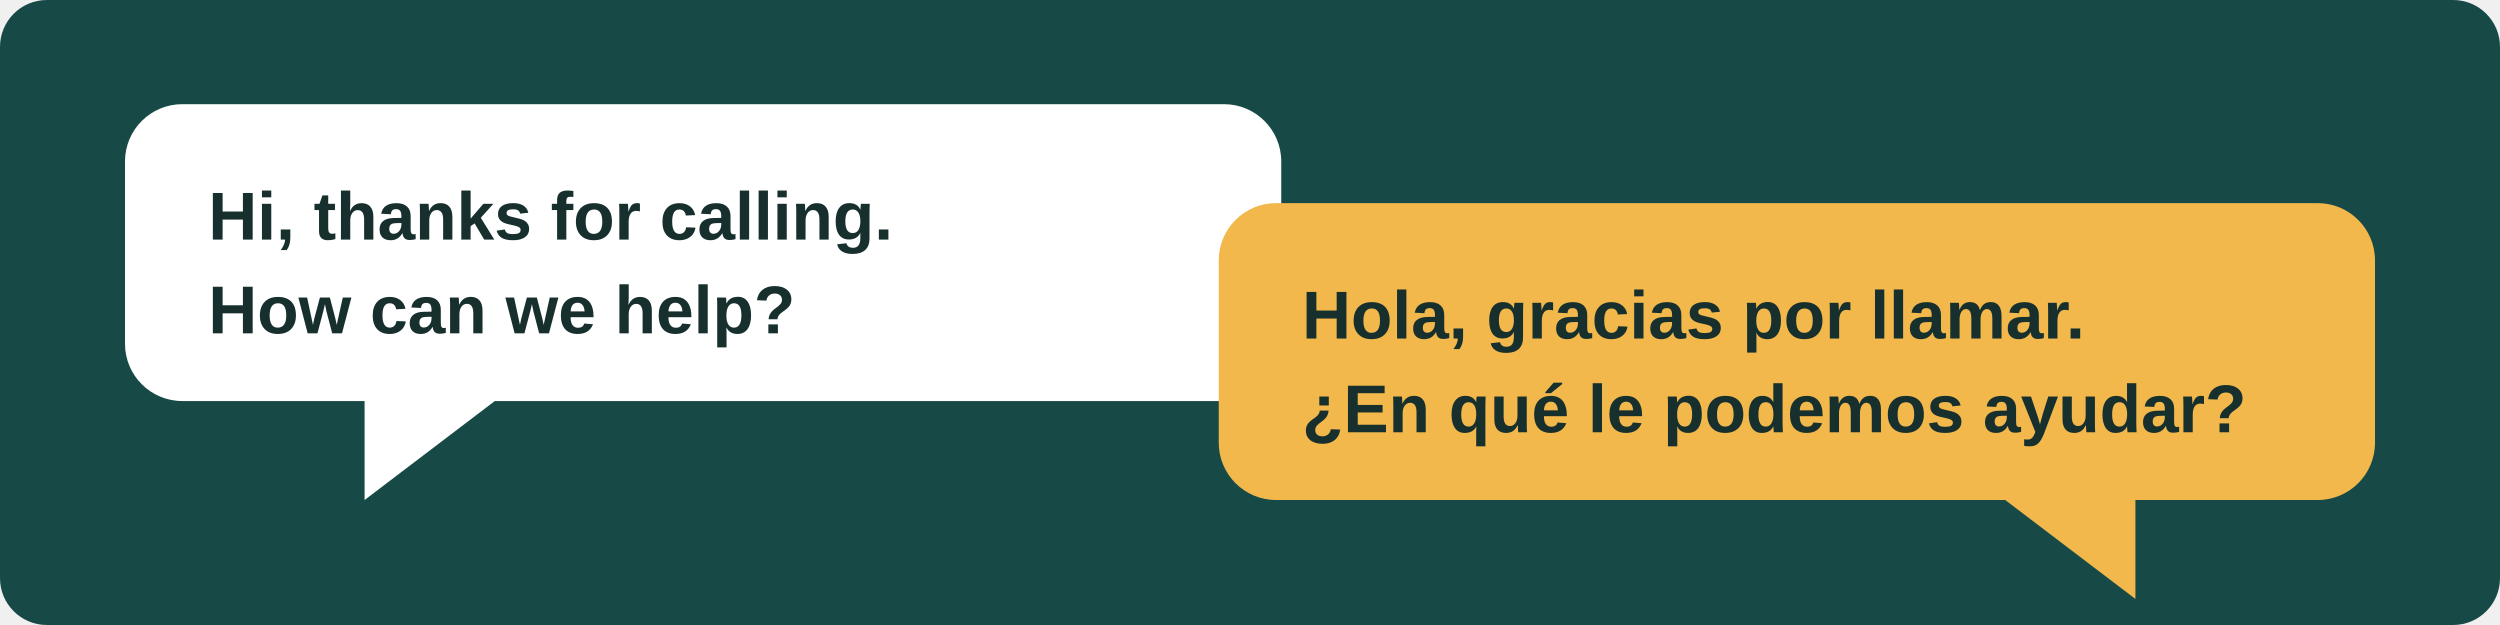
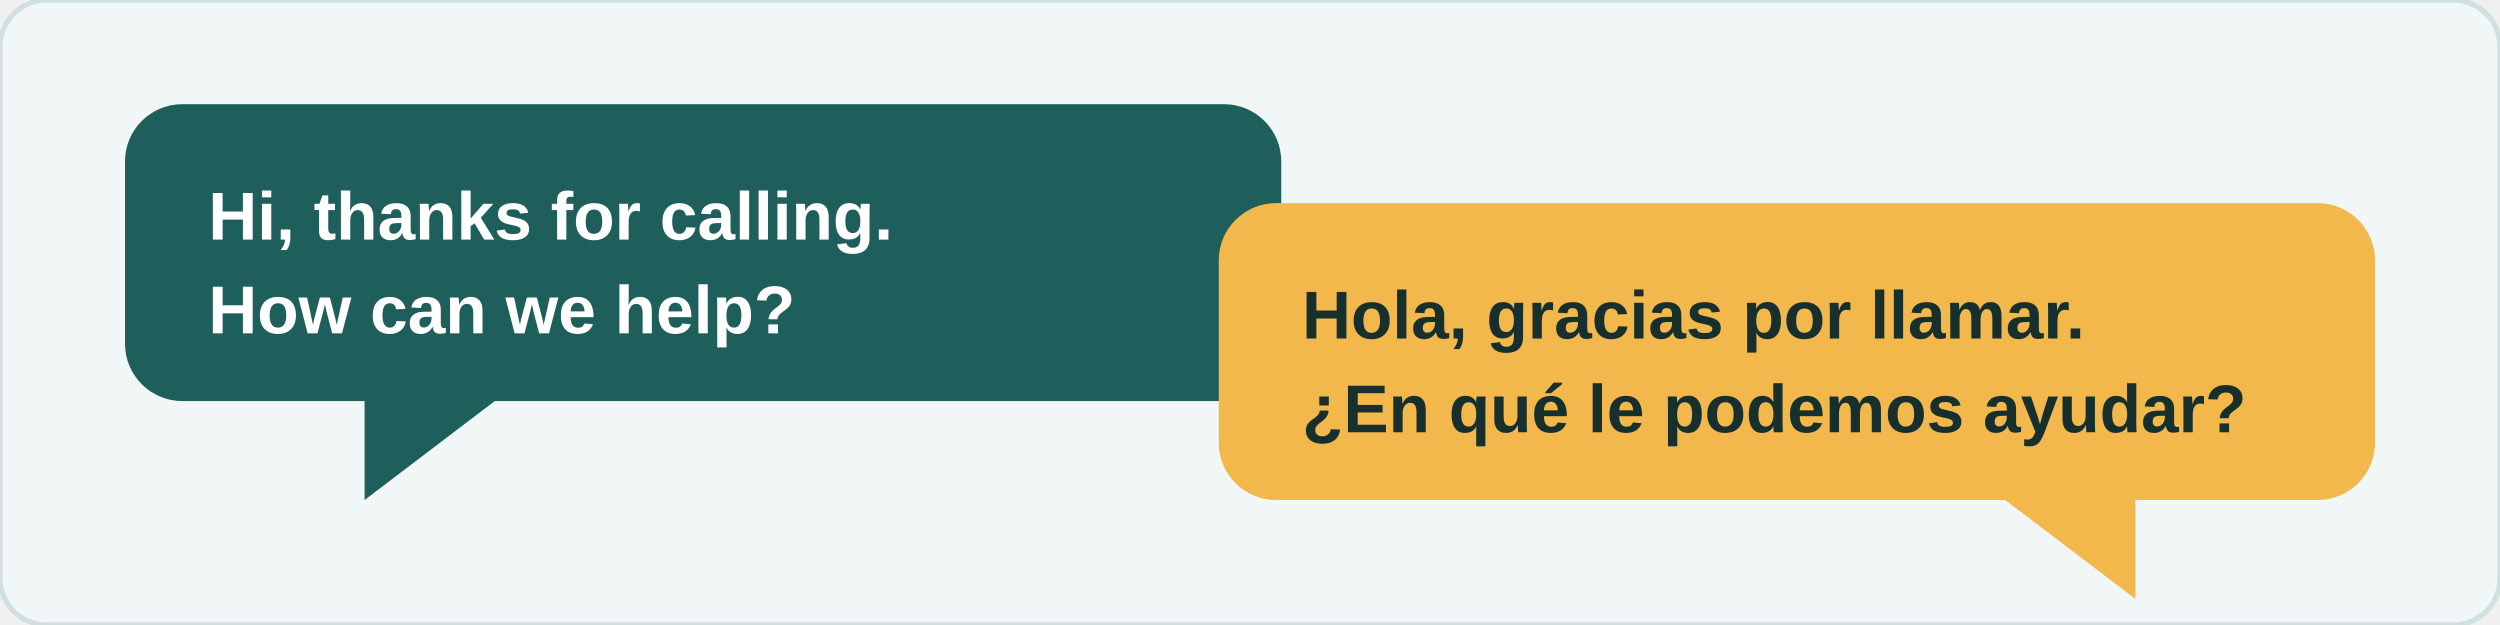
<svg xmlns="http://www.w3.org/2000/svg" viewBox="0 0 960 240" role="img" aria-label="Speech bubbles in English and Spanish">
-   <rect width="960" height="240" rx="18" fill="#174a47" />
+   <rect width="960" height="240" rx="18" fill="#f1f7f6" stroke="#cfe0de" stroke-width="2" />
  <g font-family="Segoe UI,Arial,sans-serif" font-weight="600">
-     <path d="M70 40h400a22 22 0 0122 22v70a22 22 0 01-22 22H190l-50 38v-38H70a22 22 0 01-22-22V62a22 22 0 0122-22z" fill="#fff" />
-     <text x="80" y="92" font-size="26" fill="#17302e">Hi, thanks for calling.</text>
-     <text x="80" y="128" font-size="26" fill="#17302e">How can we help?</text>
+     <path d="M70 40h400a22 22 0 0122 22v70a22 22 0 01-22 22H190l-50 38v-38H70a22 22 0 01-22-22V62a22 22 0 0122-22z" fill="#1f5f5b" />
+     <text x="80" y="92" font-size="26" fill="#ffffff">Hi, thanks for calling.</text>
+     <text x="80" y="128" font-size="26" fill="#ffffff">How can we help?</text>
    <path d="M490 78h400a22 22 0 0122 22v70a22 22 0 01-22 22h-70v38l-50-38H490a22 22 0 01-22-22v-70a22 22 0 0122-22z" fill="#f2b84b" />
    <text x="500" y="130" font-size="26" fill="#17302e">Hola, gracias por llamar.</text>
    <text x="500" y="166" font-size="26" fill="#17302e">¿En qué le podemos ayudar?</text>
  </g>
</svg>
